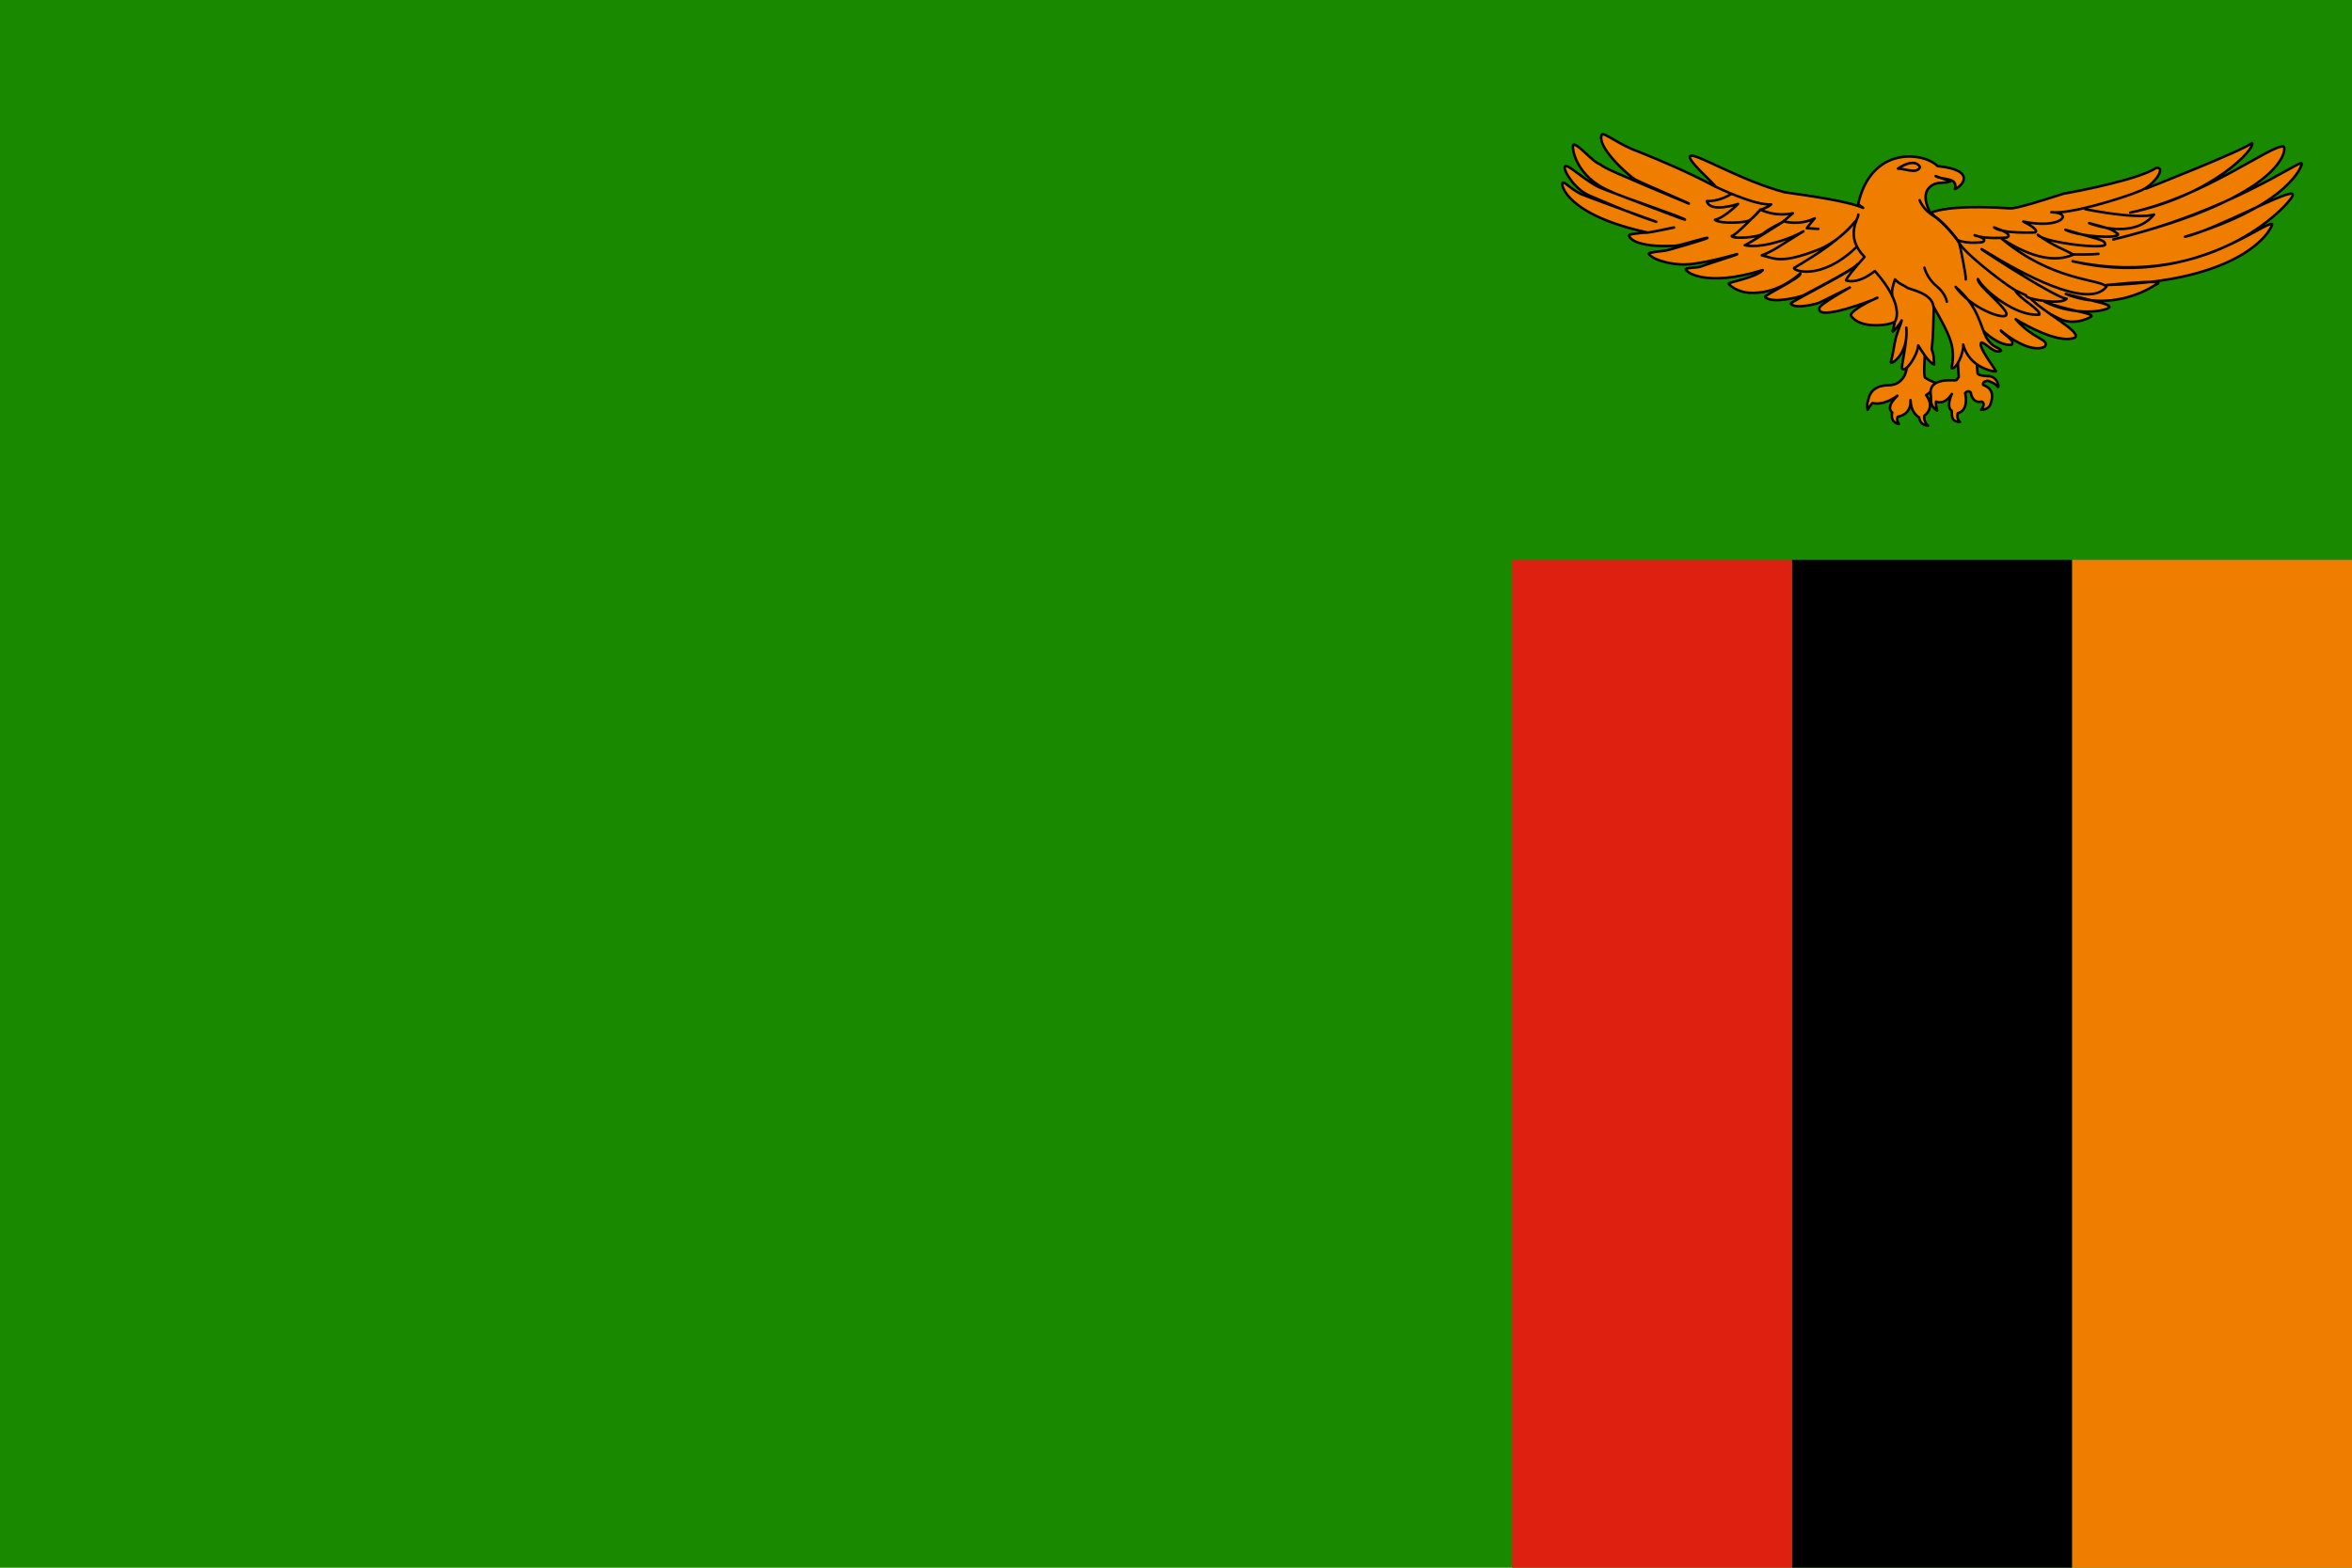
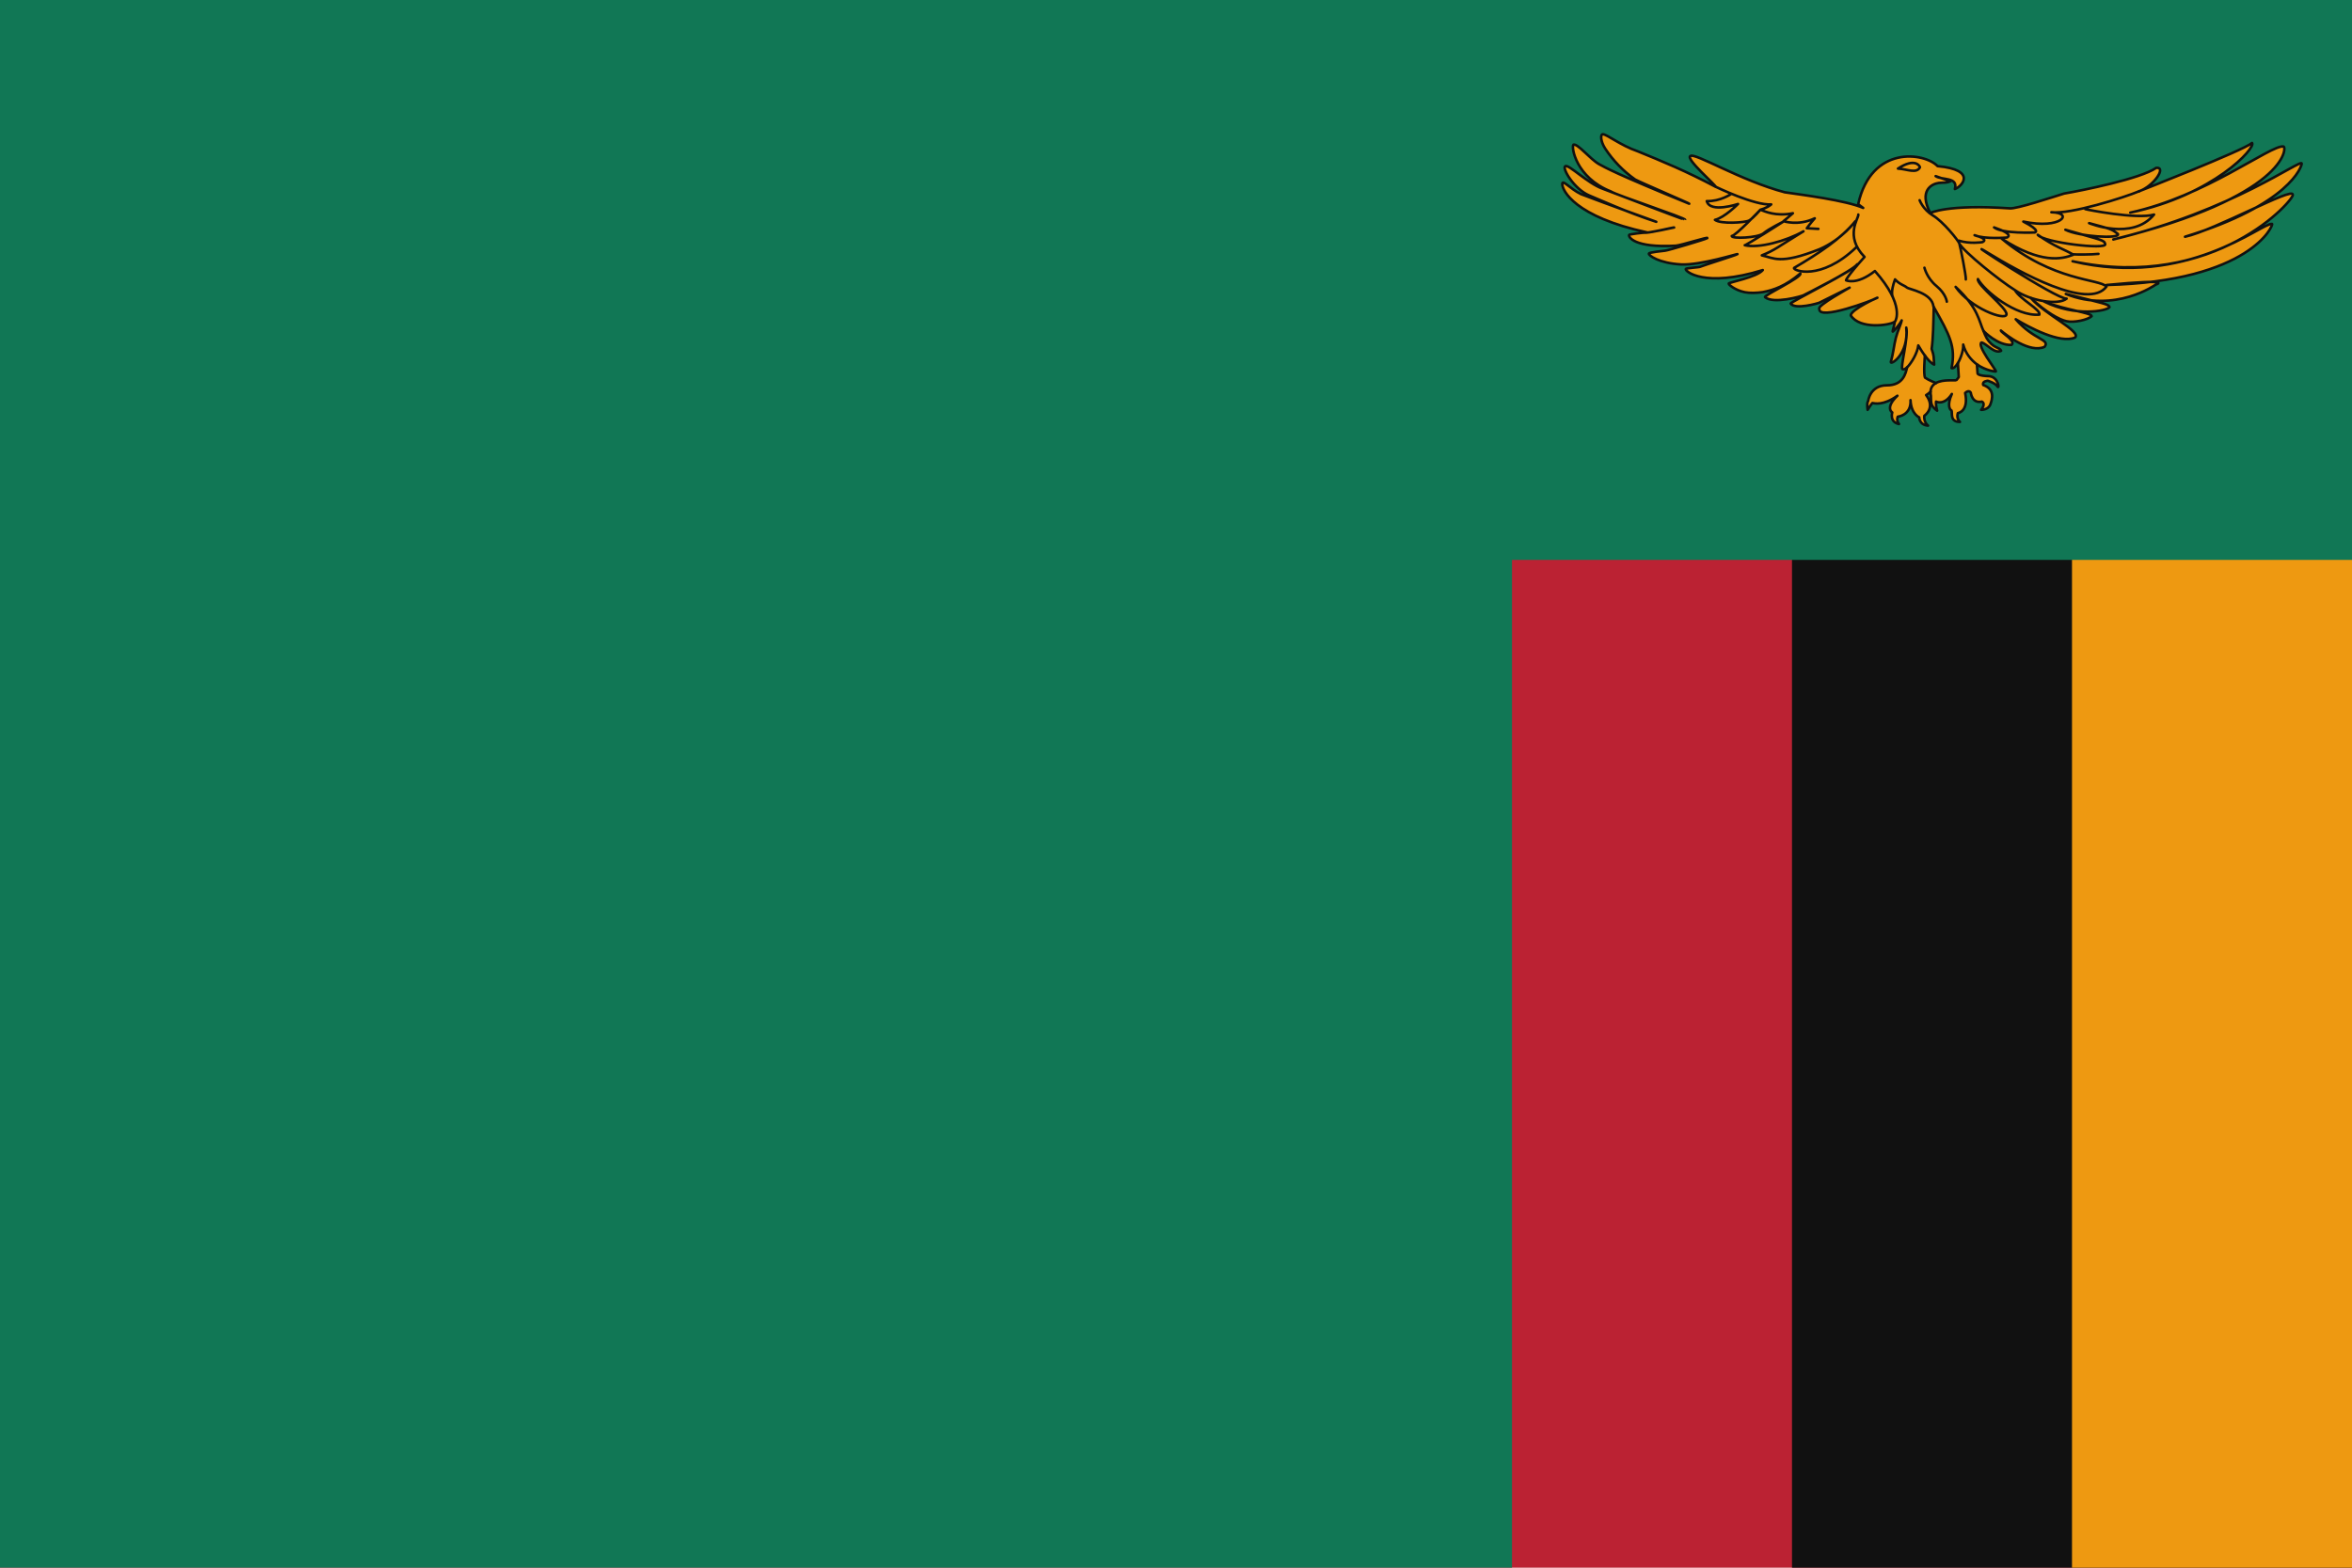
- <svg xmlns="http://www.w3.org/2000/svg" height="1866.667" viewBox="0 0 2800 1866.667" width="2800">
-   <clipPath id="a">
-     <path d="m0 1400h2100v-1400h-2100z" transform="translate(-1916.425 -1231.666)" />
-   </clipPath>
-   <clipPath id="b">
-     <path d="m0 1400h2100v-1400h-2100z" transform="translate(-1685.713 -1055.895)" />
-   </clipPath>
-   <clipPath id="c">
-     <path d="m0 1400h2100v-1400h-2100z" transform="translate(-1770.944 -1104.486)" />
-   </clipPath>
-   <clipPath id="d">
-     <path d="m0 1400h2100v-1400h-2100z" transform="translate(-1724.345 -1210.122)" />
-   </clipPath>
-   <clipPath id="e">
-     <path d="m0 1400h2100v-1400h-2100z" transform="translate(-1746.827 -1097.284)" />
-   </clipPath>
-   <clipPath id="f">
-     <path d="m0 1400h2100v-1400h-2100z" transform="translate(-1782.068 -1068.325)" />
-   </clipPath>
-   <clipPath id="g">
-     <path d="m0 1400h2100v-1400h-2100z" transform="translate(-1545.575 -1226.712)" />
-   </clipPath>
-   <clipPath id="h">
-     <path d="m0 1400h2100v-1400h-2100z" transform="translate(-1718.241 -1160.922)" />
-   </clipPath>
-   <clipPath id="i">
-     <path d="m0 1400h2100v-1400h-2100z" transform="translate(-1713.947 -1221.197)" />
-   </clipPath>
-   <clipPath id="j">
-     <path d="m0 1400h2100v-1400h-2100z" transform="translate(-1659.184 -1208.394)" />
-   </clipPath>
-   <clipPath id="k">
-     <path d="m0 1400h2100v-1400h-2100z" transform="translate(-1690.014 -1134.869)" />
-   </clipPath>
-   <clipPath id="l">
-     <path d="m0 1400h2100v-1400h-2100z" transform="translate(-1714.223 -1250.568)" />
-   </clipPath>
-   <clipPath id="m">
-     <path d="m0 1400h2100v-1400h-2100z" transform="translate(-1861.869 -1213.249)" />
-   </clipPath>
-   <clipPath id="n">
-     <path d="m0 1400h2100v-1400h-2100z" transform="translate(-1873.613 -1173.288)" />
-   </clipPath>
-   <clipPath id="o">
-     <path d="m0 1400h2100v-1400h-2100z" transform="translate(-1532.26 -1233.016)" />
-   </clipPath>
-   <g transform="matrix(1.333333 0 0 -1.333333 0 1866.667)">
-     <path d="m0 0h2100v1400h-2100z" fill="#198a00" />
-     <path d="m1850 0h249.999v900h-249.999z" fill="#ef7d00" />
-     <path d="m1600 0h250v900h-250z" />
-     <path d="m1350 0h250v900h-250z" fill="#de2010" />
-   </g>
-   <g fill="#ef7d00" stroke="#000" stroke-linecap="round" stroke-linejoin="round" stroke-width="2.25">
-     <path clip-path="url(#a)" d="m0 0s86.002 33.706 94.335 40.656c3.789-4.17-34.477-46.563-108.732-62.2 67.435 14.594 125.023 60.462 136.768 59.073 3.409-.696 2.65-44.826-151.923-83.05 106.837 25.714 168.97 72.973 168.213 67.76.757-1.042-10.607-37.181-104.185-65.327 26.141 5.561 96.987 45.173 96.23 37.528 2.273-3.127-68.573-86.523-196.627-59.42 102.292-24.324 168.59 34.401 178.063 33.359 1.894-.348-18.945-51.428-147.754-54.556 61.756 5.907 43.947.348 43.947.348s-36.372-26.061-80.318-8.34c34.476-8.688 38.263-9.035 39.021-11.814-2.272-3.474-30.686-8.688-57.963 4.865 21.972-8.339 41.674-9.731 42.051-12.858-.377-1.041-14.395-8.339-26.897-3.128-12.501 5.214-127.675 70.193-127.675 70.193l196.248 49.344z" transform="matrix(1.333333 0 0 -1.333333 2555.233 224.446)" />
-     <path clip-path="url(#b)" d="m0 0c-17.258 0-17.733-14.085-17.733-14.085s-1.425-1.017-.475-7.844c2.85 4.649 4.275 6.101 4.275 6.101 1.901-.291 9.816-2.469 22.324 6.534-11.401-10.89-4.59-14.956-4.59-14.956s-2.693-8.569 6.014-10.312c-2.69 3.486-1.106 6.536-1.106 6.536s12.189 1.161 11.398 14.811c.477-12.342 7.759-15.391 7.759-15.391s0-6.826 7.915-7.408c-4.273 3.487-3.324 8.86-3.324 8.86s10.291 6.824 1.583 18.442c5.225 2.76 9.5 10.455 9.5 10.455s-7.124 2.76-10.448 5.082c-1.586 3.051-.159 19.751-.159 19.751l-4.276 21.638-12.192-33.692c.474 4.792.792-14.522-16.465-14.522" transform="matrix(1.333333 0 0 -1.333333 2247.617 458.8073)" />
-     <path clip-path="url(#c)" d="m0 0c.378-.348 12.882-13.207 25.005-12.51 4.545 3.474-9.472 11.119-9.472 12.857 4.925-4.171 25.762-20.502 39.024-14.595 5.302 6.95-9.473 5.907-25.764 24.672 11.364-6.95 39.78-22.239 53.04-16.332 5.685 5.56-29.552 22.935-41.296 36.487l-30.307 14.246-41.296-30.927z" transform="matrix(1.333333 0 0 -1.333333 2361.258 394.0183)" />
-     <path clip-path="url(#d)" d="m0 0s14.018 7.645 70.088 3.822c6.062-.695 38.265 10.077 48.494 13.205 16.29 2.78 68.193 13.204 82.212 22.934 9.85 1.042-2.654-16.68-15.154-20.849-13.262-5.56-61.375-20.85-78.425-18.765 20.459-.347 9.095-15.637-25.004-8.339 16.292-8.34 10.229-9.73 10.229-9.73s-28.792-1.39-36.369 4.517c19.322-6.602 11.365-9.034 11.365-9.034s-19.7-1.738-28.794 2.085c14.017-3.823 6.82-6.255 6.82-6.255s-11.365-1.737-20.837 1.39c-9.471 3.127-23.867 25.019-24.625 25.019" transform="matrix(1.333333 0 0 -1.333333 2299.126 253.1712)" />
-     <path clip-path="url(#e)" d="m0 0 2.06-33.981s-1.11-1.744-2.06-2.761c-.95-1.015-26.283 3.632-22.8-14.085 0-7.261.159-9.149 5.543-13.215-1.426 4.792-.95 8.131-.95 8.131s7.124-3.921 14.091 6.826c-4.749-10.601-1.427-14.377-.318-14.668 1.109-1.889-1.898-10.455 7.6-10.31-3.64 3.196-1.898 7.843-1.898 7.843s9.974 1.45 6.491 18.006c3.642 3.34 5.066.146 5.066.146s1.108-9.875 9.817-7.843c3.959-2.032-.633-7.405-.633-7.405s6.332-.146 8.232 4.793c1.901 4.936 4.116 13.795-6.334 17.425-1.265 3.485 4.118 3.776 4.118 3.776s6.65-2.032 8.548-5.082c1.901-3.05 1.268 7.986-6.965 9.148-10.132.292-10.765 2.178-10.765 2.613 0 .437-1.742 24.687-2.534 31.658z" transform="matrix(1.333333 0 0 -1.333333 2329.103 403.6217)" />
-     <path clip-path="url(#f)" d="m0 0c.125 1.558-17.285 23.059-12.868 25.838 4.415-.834 11.655-10.613 17.521-7.439-1.778 3.812-7.018 1.665-12.968 11.424-5.95 11.032-6.818 27.593-27.656 45.658 13.491-19.117 44.093-30.322 45.389-24.748s-26.946 26.652-25.5 31.733c5.617-10.433 33.975-33.679 54.868-31.754 1.432 4.476-17.11 13.509-21.882 21.943-13.346 8.223-49.064 36.462-49.78 43.011-12.997 17.387-21.11 22.646-24.889 24.649-1.461 1.578-1.827 3.086-2.112 4.045-8.068 17.446 2.618 23.111 8.873 23.949 5.149.524 6.643-.183 10.347 1.462-4.387 1.575-8.771 3.046-13.156 4.62 5.718-3.847 20.325-.46 17.159-11.541 6.404 2.234 20.03 17.104-15.444 20.46-11.544 12.147-59.008 19.128-70.888-33.888.948-.744 1.445-1.354 4.464-3.422-14.989 6.663-55.421 11.802-69.993 13.961-39.363 10.417-80.244 35.52-84.173 32.433-5.256-2.14 23.784-26.92 22.274-27.468-25.18 13.466-48.182 23.006-69.586 31.687-15.057 5.162-30.139 17.182-31.802 14.896-5.541-10.53 24.141-36.996 29.662-40.11 5.523-2.978 48.948-21.453 48.307-21.684-65.405 27.229-76.371 32.165-79.653 35.305-5.765 1.19-19.807 18.581-23.721 17.462-2.143-1.93 2.154-29.408 33.365-41.743 5.087-3.401 66.901-23.739 66.295-25.334-.151-.398-70.799 26.744-73.543 27.715-13.62 4.899-30.334 22.07-33.458 20.139-2.982-1.752 7.704-20.338 21.468-26.168 7.215-2.92 34.887-15.491 59.818-23.492 1.592-.528-44.814 16.141-67.125 24.693-10.117 5.149-14.881 11.568-16.422 10.187-2.279-1.381 3.683-28.837 75.381-44.33 1.889-.737 25.238 5.074 24.084 4.303-.289-.193-23.186-4.764-25.416-4.609-1.983.279-14.527-1.362-14.755-1.958-.757-1.857 4.545-11.688 41.565-9.638 4.732.261 30.415 8.579 28.258 6.789-1.079-.895-34.973-10.996-37.555-11.196-2.241-.29-14.149-1.432-14.589-2.594-.537-1.584 8.814-8.581 28.693-9.702 17.603-.857 51.049 9.865 50.379 9.17-.672-.695-32.244-10.618-33.07-11.223-1.143-.593-12.704-1.168-13.109-1.982-.943-2.026 16.676-17.138 68.786-1.01-5.236-6.486-30.493-10.922-30.457-12.089-.117-.848 5.565-5.883 14.395-7.685 4.415-.901 10.46-.717 15.983.083 9.918 1.821 20.37 5.42 33.65 16.677 1.587-3.532-33.175-19.668-31.543-21.206 7.538-6.411 32.576.826 34.216 1.667 1.642.842 48.216 24.93 48.056 27.718.723-3.573-60.046-33.859-59.39-35.101 3.9-5.709 24.66.299 25.651.825.991.523 26.493 13.159 27.193 13.532.697.372-29.973-16.464-27.242-19.027-1.32-10.933 47.899 7.546 51.756 9.847 1.93 1.151-23.643-10.313-23.712-15.759 8.236-12.77 34.604-8.719 38.67-5.91 2.035 1.405-2.393-9.487-.966-8.497.497.204 5.735 5.886 7.749 9.997-.643-3.567-3.533-9.188-5.22-15.637-1.689-6.449-2.172-13.726-4.49-21.458-.532-3.396 16.248 6.64 13.811 30.631 1.436-12.479-5.299-35.813-3.537-37.026 3.525-2.426 13.271 11.621 14.256 21.12 2.894-4.798 8.968-14.813 14.193-17.118-.569 7.259.1 6.926-2.252 14.06 1.356 9.47 1.545 22.578 1.873 37.379 14.2-24.947 19.863-35.482 15.896-54.587 4.222-1.615 10.966 13.335 10.423 21.03 5.421-21.382 28.823-24.587 29.195-23.965" transform="matrix(1.333333 0 0 -1.333333 2376.091 442.2331)" />
-     <path clip-path="url(#g)" d="m0 0s-9.665-6.697-21.691-6.303c3.006-11.031 27.919-2.561 27.919-2.561s-12.027-12.213-20.617-14.182c5.154-3.94 26.845-2.561 30.496-.591s10.094 9.652 10.094 9.652-22.336-23.638-25.556-23.441c-.43-2.758 23.409-1.773 28.348 2.364s17.395 10.243 17.395 10.243-32.644-20.88-34.148-20.88c12.242-2.955 36.725 3.546 52.403 12.41-23.195-14.183-25.341-16.743-37.154-21.471 10.525-2.167 15.892-8.667 51.543 5.516 20.403 8.863 31.998 25.015 31.998 25.015-12.671-15.561-32.644-28.759-54.761-41.759-1.291-2.363 23.621-12.014 55.405 18.32" transform="matrix(1.333333 0 0 -1.333333 2060.767 231.0501)" />
-     <path clip-path="url(#h)" d="m0 0s2.147-9.258 10.737-16.35c8.592-7.09 9.237-13.984 9.237-13.984" transform="matrix(1.333333 0 0 -1.333333 2290.988 318.7708)" />
-     <path clip-path="url(#i)" d="m0 0s3.006-8.273 11.811-13.591c9.02-5.319 22.552-22.062 23.625-25.016 1.039-3.577 6.226-29.351 5.798-32.107" transform="matrix(1.333333 0 0 -1.333333 2285.263 238.4043)" />
-     <path clip-path="url(#j)" d="m0 0c.645-3.152-12.672-19.107 5.582-37.82-16.537-18.514-16.535-20.879-16.535-20.879s9.234-4.727 25.771 8.273c27.274-30.729 18.185-44.792 18.185-44.792" transform="matrix(1.333333 0 0 -1.333333 2212.245 255.4752)" />
-     <path clip-path="url(#k)" d="m0 0s-2.512 3.301 1.967 15.627c4.033-4.456 8.518-5.407 10.484-7.211 1.965-1.804 22.559-4.538 23.867-17.161" transform="matrix(1.333333 0 0 -1.333333 2253.352 353.5079)" />
-     <path clip-path="url(#l)" d="m0 0c0 .927-4.146 9.088-19.616-1.113 8.292-.464 16.48-4.822 19.616 1.113" transform="matrix(1.333333 0 0 -1.333333 2285.63 199.2428)" />
-     <path clip-path="url(#m)" d="m0 0c.757-.348 46.221-9.382 61.375-4.865-19.322-23.629-57.966-7.645-57.966-7.645 18.943-5.212 19.702-4.865 25.762-9.729 1.895-4.517-34.854-2.433-46.979 3.822 33.72-9.729 34.477-9.035 35.615-12.857 1.516-5.212-55.314 1.39-60.239 8.339 15.155-10.772 23.49-12.857 31.825-17.721-10.23-4.17-29.172-8.339-64.029 14.247 45.842-38.224 87.138-35.791 93.579-42.741-15.912-21.544-77.667 12.857-106.081 30.232-28.414 17.374 62.133-42.047 70.47-41.004-4.169-5.907-34.099-.695-35.993 2.085" transform="matrix(1.333333 0 0 -1.333333 2482.492 249.0013)" />
-     <path clip-path="url(#n)" d="m0 0c-5.303-.695-21.215-.695-23.487-.348" transform="matrix(1.333333 0 0 -1.333333 2498.151 302.2825)" />
-     <path clip-path="url(#o)" d="m0 0s34.576-16.743 49.18-15.561c-3.866-3.349-9.665-4.728-9.665-4.728 3.651-1.378 13.745-6.303 28.994-3.151-3.652-3.349-8.376-7.092-8.376-7.092s13.1-4.53 27.919 2.561c-4.51-5.121-7.088-8.864-7.088-8.864l10.308-.591" transform="matrix(1.333333 0 0 -1.333333 2043.013 222.6459)" />
+ <svg xmlns="http://www.w3.org/2000/svg" width="72" height="48" viewBox="0 0 83328 55552">
+   <path fill="#b23" d="M0 0h83328v55552H0Z" />
+   <path fill="#111" d="M63488 0h19840v55552H63488Z" style="stroke-width:1984" />
+   <path fill="#e91" d="M73408 0h9920v55552h-9920Z" />
+   <path fill="#175" d="M0 0h83328v19840H53568v35712H0Z" />
+   <g stroke="#111" stroke-linecap="round" stroke-linejoin="round" stroke-width="90">
+     <path fill="#e91" d="M68202 13383c132 92 386 191 386 191 241-144 702-78 726-104 38-41 82-110 82-110l-30-494c-84 135-162 203-225 178 157-758-68-1176-631-2166-13 588-21 1108-74 1484 93 283 66 270 89 558-111-49-227-180-329-320 0 0-57 662 6 783zm2181-1405c236 387 444 302 514 453-232 126-520-262-695-295-175 110 516 963 511 1025-9 15-359-28-674-250l23 317c0 17 25 92 427 103 327 47 352 484 277 363-76-121-340-201-340-201s-213 11-163 150c415 144 327 495 251 691-75 196-326 190-326 190s182-213 25-294c-346 81-390-311-390-311s-56-127-201 6c138 657-257 714-257 714s-69 185 75 312c-377 5-258-335-302-409-44-12-175-162 13-582-276 426-559 270-559 270s-19 133 38 323c-214-161-220-236-220-524-10-51-14-103-13-150-47 46-101 91-157 121 346 461-63 732-63 732s-37 213 132 351c-314-23-314-294-314-294s-289-121-308-610c32 541-452 587-452 587s-63 121 44 260c-346-70-239-410-239-410s-270-161 182-593c-496 357-810 271-886 259 0 0-56 58-169 242-38-271 19-311 19-311s61-561 666-559c583 2 667-436 713-636-83 75-129 77-164 64-89-35 223-1156 135-1473 97 952-569 1350-548 1216 92-307 112-596 179-852 66-256 181-479 207-620-80 163-288 388-308 396-56 40 119-393 39-337-162 112-1208 272-1535-234 3-216 1018-671 941-626-153 92-2106 825-2054 391-108-102 1109-770 1081-755-27 15-1039 516-1079 537-39 21-863 259-1018 33-26-50 2349-1225 2357-1393-156 225-1842 1066-1907 1100-65 33-1058 320-1358 66-64-61 1315-701 1252-842-527 447-942 590-1335 662-219 32-459 39-634 4-351-72-576-272-572-305-1-47 1001-223 1209-480-2068 640-2767 40-2729-40 16-32 474-55 520-79 32-24 1285-418 1312-445 27-28-1301 398-1999 364-789-45-1160-322-1139-385 18-46 490-92 579-103 103-8 1448-409 1490-444 86-71-933 259-1121 269-1469 81-1679-309-1649-383 9-23 507-88 585-77 89 6 997-175 1009-183 46-31-881 200-956 171-2561-554-3006-1487-3006-1710 0-193 263 161 667 355 885 339 2726 1001 2663 980-989-318-2087-817-2373-933-546-231-971-968-852-1038 124-76 787 605 1327 799 109 39 2913 1116 2919 1100 24-63-2429-870-2631-1005-1238-490-1409-1580-1324-1657 155-44 592 516 911 693 200 111 585 336 3191 1401 25-9-1698-742-1917-860a4113 4113 0 0 1-1060-1094c-169-260-174-509-86-509 145 0 625 394 1231 602 849 345 1762 723 2761 1258 60-22-1092-1005-884-1090 156-123 1778 873 3340 1287 579 85 2183 289 2778 554-120-82-140-107-177-136 471-2104 2354-1827 2812-1345 1408 133 867 723 613 812 126-440-454-305-681-458l522 183c-147 66-206 38-410 58-248 34-720 265-302 1067 0 0 591-318 2816-166 241 27 1519-400 1925-524 646-111 2705-524 3262-910 391-42-106 662-602 827 0 0 3669-1434 3999-1710 151 166-1368 1848-4314 2468 2676-579 4961-2399 5427-2344 135 28 105 1779-6029 3296 4240-1021 6676-2887 6676-2690 0 98-422 1455-4135 2593 1037-220 3848-1792 3818-1489 91 124-2721 3433-7802 2358 4059 965 6690-1365 7066-1324 75 14-752 2041-5863 2165 2450-234 1744-14 1744-14s-1444 1034-3187 331c1368 345 1518 359 1548 469-90 138-1218 345-2300-193 717 290 1657 387 1669 510-118 127-623 243-898 179-247-57-703-299-1251-816 491 576 1788 1175 1562 1395-526 235-1653-372-2104-648 646 745 1232 704 1022 979-526 235-1353-413-1548-579 0 69 556 373 375 510-481 28-976-479-992-496 34 89 69 173 112 252z" />
+     <path fill="none" d="M60800 6626s1372 664 1952 617c-154 133-384 188-384 188 145 55 546 250 1151 125-145 133-333 281-333 281s520 180 1108-101c-179 203-281 352-281 352l409 23m-3093-1235s-384 266-861 250c119 438 1108 102 1108 102s-478 484-818 563c204 156 1065 101 1210 23s400-383 400-383-886 938-1014 930c-17 110 929 70 1125-94s690-406 690-406-1295 828-1355 828c486 118 1458-140 2080-492-921 563-1006 664-1475 852 418 86 631 344 2046-219 809-352 1269-993 1269-993-502 618-1295 1142-2173 1657-51 94 938 477 2199-726m77-1165c25 125-503 758 221 1501-656 734-656 828-656 828s366 188 1023-328c1082 1219 721 1777 721 1777m-86-861s-100-131 78-620c160 177 338 215 416 286 78 72 895 181 947 681m-321-1380s85 367 426 648c341 282 367 555 367 555m-1408 2328c162-159 370-519 397-778 59 98 130 222 234 360m1170 266c109-186 201-475 188-656 81 318 289 556 485 701m-2029-5816s119 328 468 539c358 211 895 876 938 993 41 142 247 1164 230 1274m6142-3125c-526 221-2435 827-3111 745 811 13 360 620-993 331 647 330 406 386 406 386s-1142 55-1443-180c767 262 451 359 451 359s-782 69-1142-83c556 152 270 248 270 248s-451 69-827-55m4480-1117c30 14 1834 373 2436 193-767 938-2301 304-2301 304 752 207 782 193 1023 386 75 179-1383 96-1864-152 1338 386 1368 359 1413 510 60 207-2195-55-2391-331 602 428 933 511 1263 704-406 165-1157 330-2540-566 1819 1517 3457 1420 3713 1696-631 855-3082-510-4209-1199-1128-690 2465 1668 2796 1627-310 250-1296 77-1835-304m-3362-4349c0-36-165-360-779 45 329 18 654 191 779-45zm2250 5797c-158-337-178-812-986-1560 536 764 1750 1203 1801 982 52-221-1069-1058-1011-1259 222 414 1348 1336 2177 1260 57-178-679-536-869-871-529-326-1821-1365-1967-1651m4929 369c-210 28-842 28-932 14m-4825 4564a345 345 0 0 0-191 305" />
  </g>
</svg>
